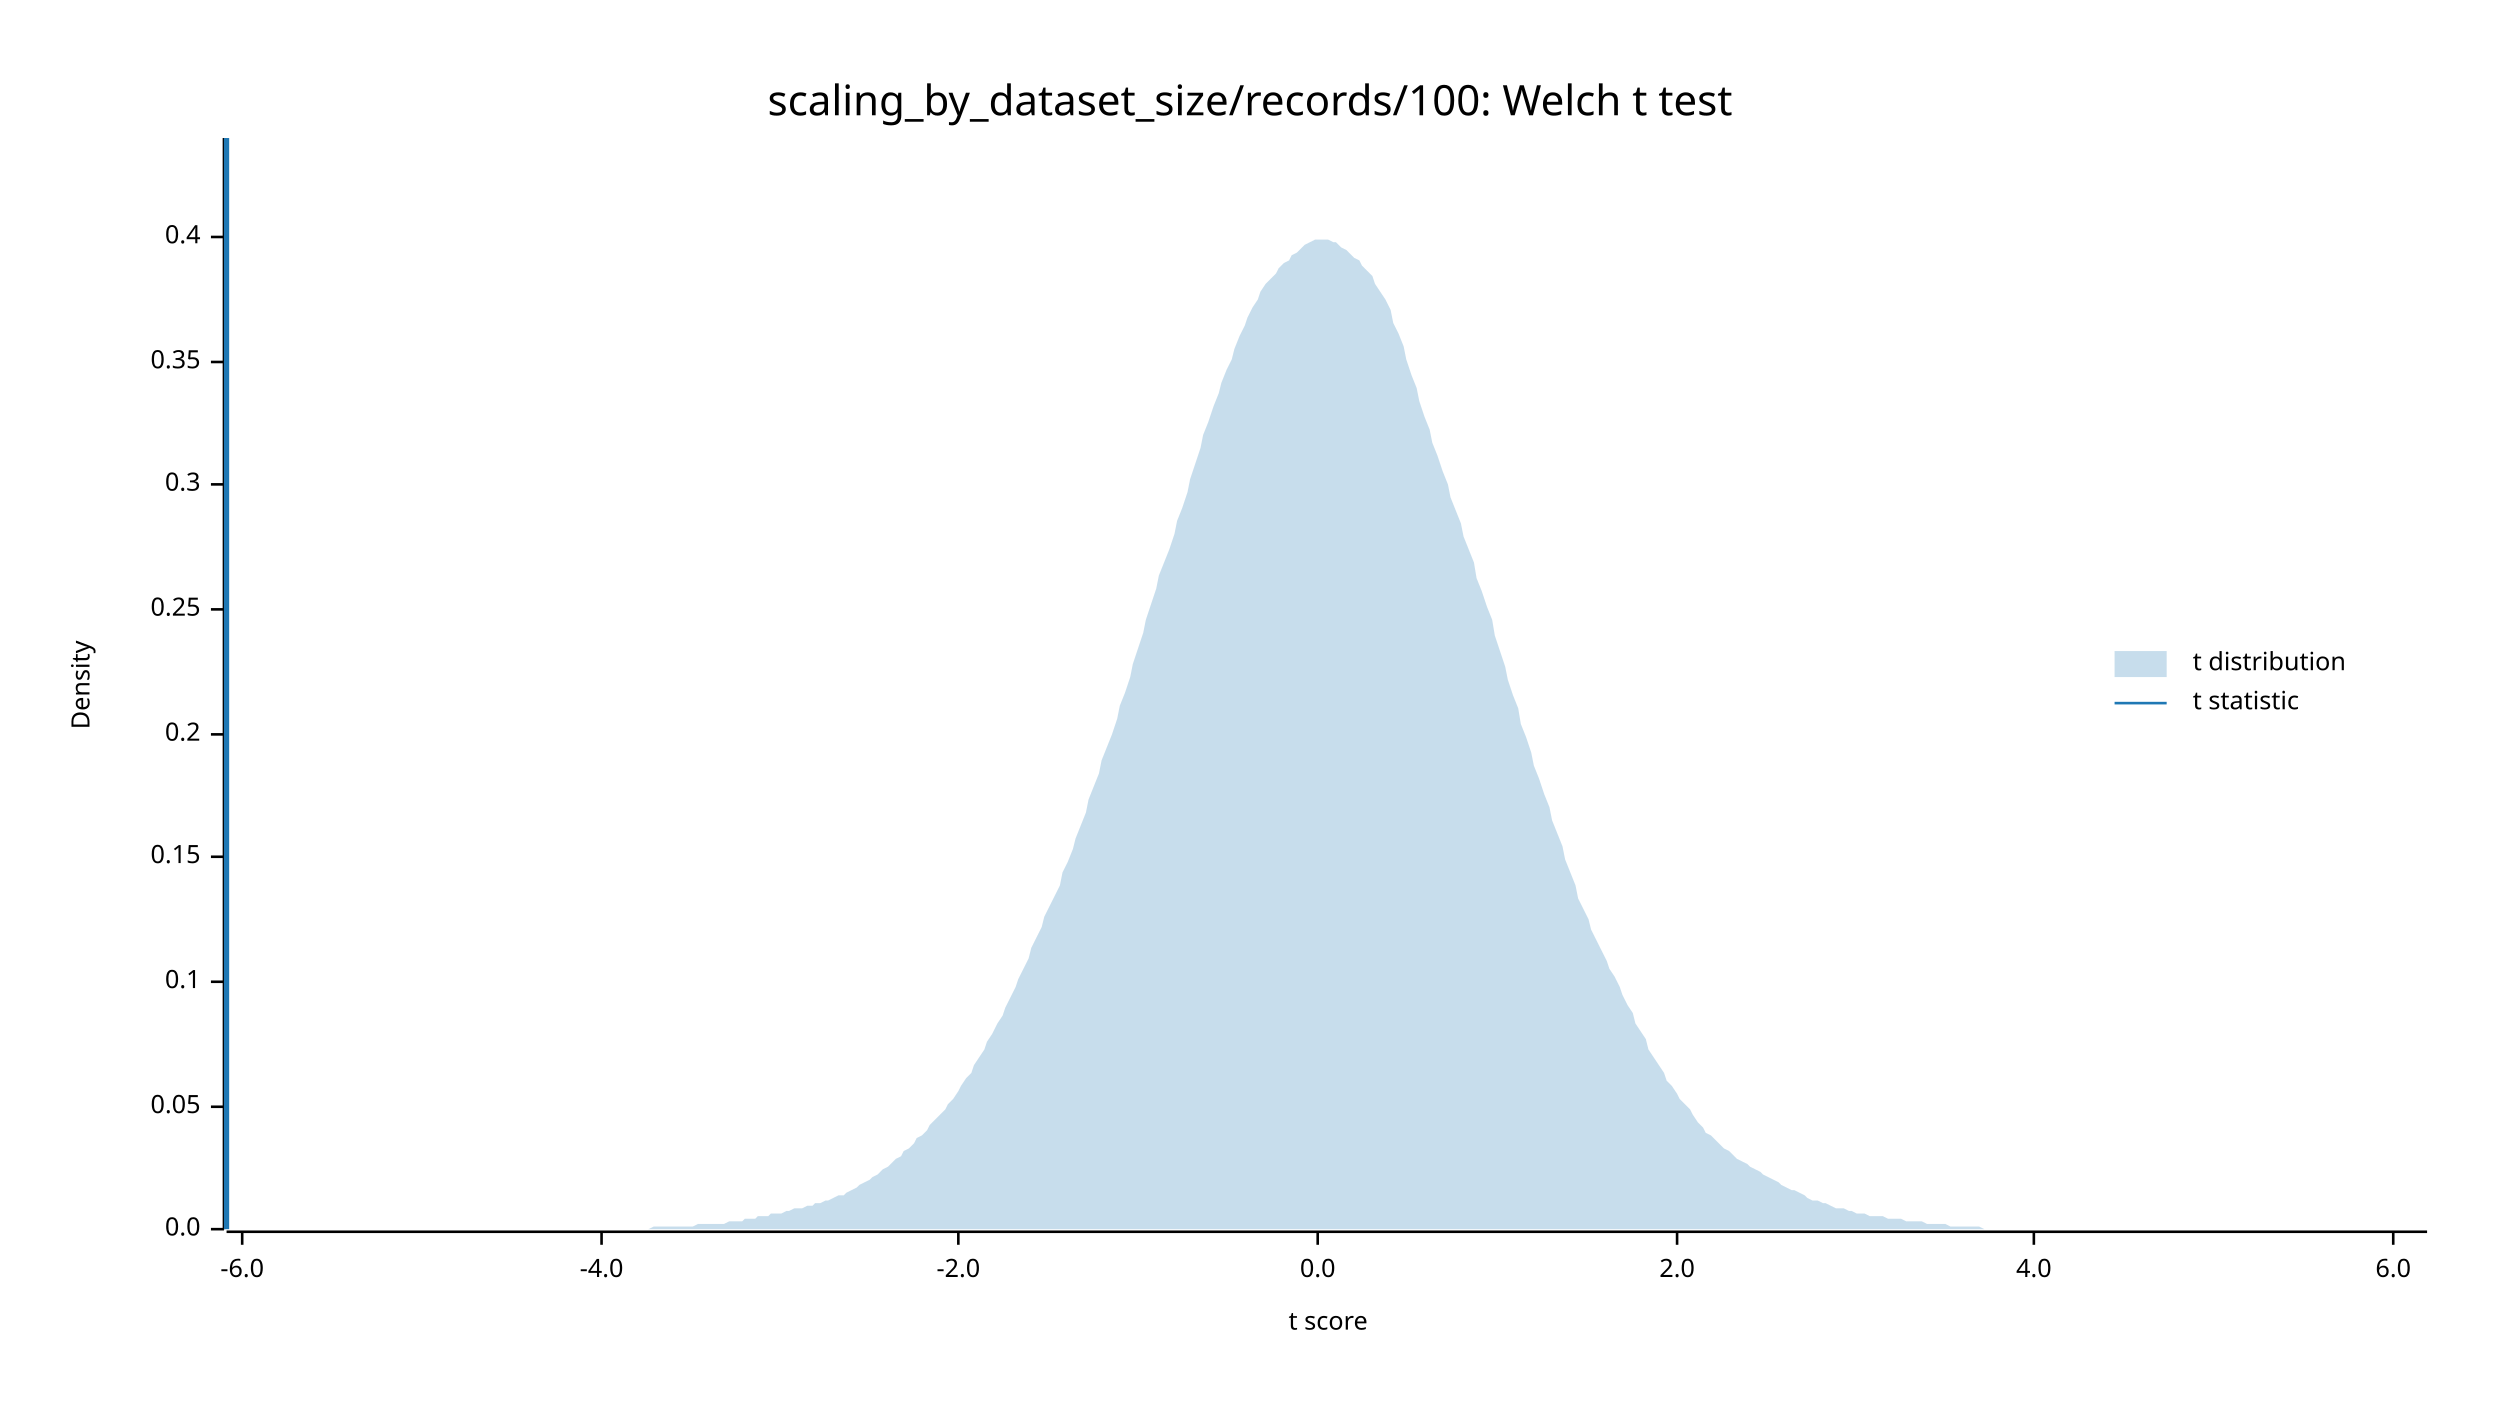
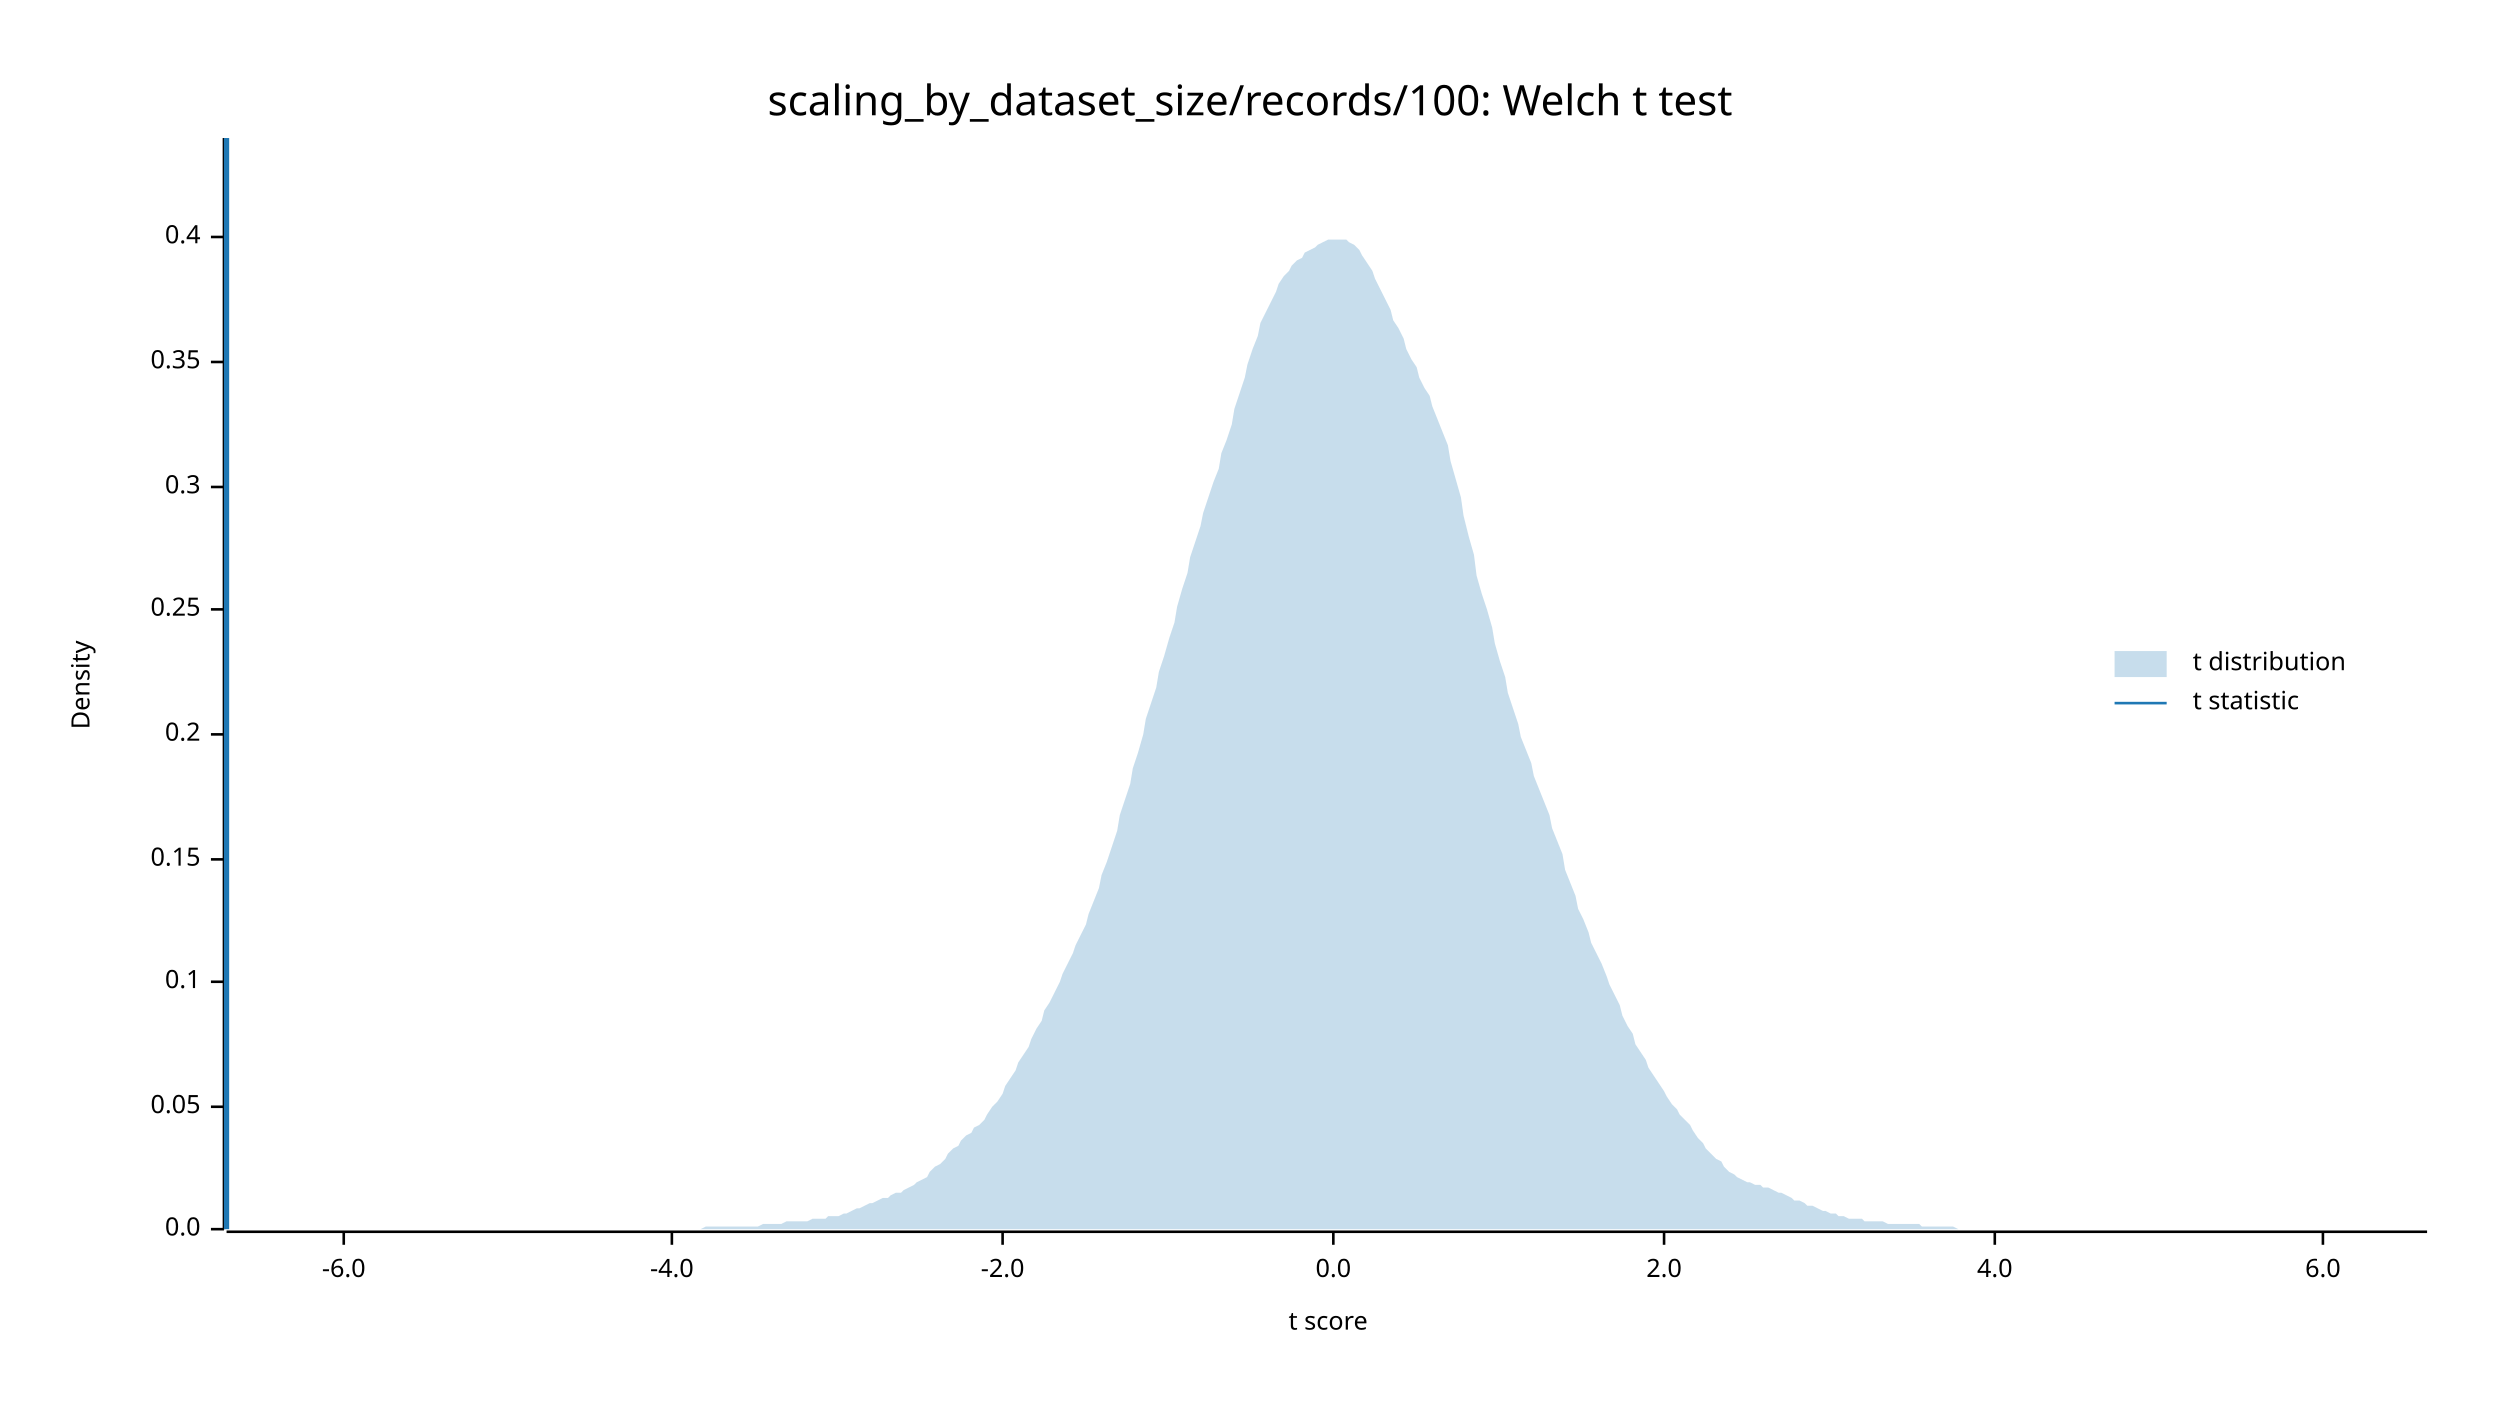
<svg xmlns="http://www.w3.org/2000/svg" width="960" height="540" viewBox="0 0 960 540">
  <text x="480" y="32" dy="0.76em" text-anchor="middle" font-family="sans-serif" font-size="16.129" opacity="1" fill="#000000">
scaling_by_dataset_size/records/100: Welch t test
</text>
  <text x="27" y="263" dy="0.76em" text-anchor="middle" font-family="sans-serif" font-size="9.677" opacity="1" fill="#000000" transform="rotate(270, 27, 263)">
Density
</text>
  <text x="510" y="513" dy="-0.5ex" text-anchor="middle" font-family="sans-serif" font-size="9.677" opacity="1" fill="#000000">
t score
</text>
  <polyline fill="none" opacity="1" stroke="#000000" stroke-width="1" points="86,53 86,472 " />
  <text x="77" y="472" dy="0.5ex" text-anchor="end" font-family="sans-serif" font-size="9.677" opacity="1" fill="#000000">
0.0
</text>
  <polyline fill="none" opacity="1" stroke="#000000" stroke-width="1" points="81,472 86,472 " />
  <text x="77" y="425" dy="0.5ex" text-anchor="end" font-family="sans-serif" font-size="9.677" opacity="1" fill="#000000">
0.05
</text>
  <polyline fill="none" opacity="1" stroke="#000000" stroke-width="1" points="81,425 86,425 " />
  <text x="77" y="377" dy="0.5ex" text-anchor="end" font-family="sans-serif" font-size="9.677" opacity="1" fill="#000000">
0.1
</text>
  <polyline fill="none" opacity="1" stroke="#000000" stroke-width="1" points="81,377 86,377 " />
-   <text x="77" y="329" dy="0.5ex" text-anchor="end" font-family="sans-serif" font-size="9.677" opacity="1" fill="#000000">
+   <text x="77" y="330" dy="0.5ex" text-anchor="end" font-family="sans-serif" font-size="9.677" opacity="1" fill="#000000">
0.15
</text>
-   <polyline fill="none" opacity="1" stroke="#000000" stroke-width="1" points="81,329 86,329 " />
+   <polyline fill="none" opacity="1" stroke="#000000" stroke-width="1" points="81,330 86,330 " />
  <text x="77" y="282" dy="0.5ex" text-anchor="end" font-family="sans-serif" font-size="9.677" opacity="1" fill="#000000">
0.2
</text>
  <polyline fill="none" opacity="1" stroke="#000000" stroke-width="1" points="81,282 86,282 " />
  <text x="77" y="234" dy="0.5ex" text-anchor="end" font-family="sans-serif" font-size="9.677" opacity="1" fill="#000000">
0.25
</text>
  <polyline fill="none" opacity="1" stroke="#000000" stroke-width="1" points="81,234 86,234 " />
-   <text x="77" y="186" dy="0.5ex" text-anchor="end" font-family="sans-serif" font-size="9.677" opacity="1" fill="#000000">
+   <text x="77" y="187" dy="0.5ex" text-anchor="end" font-family="sans-serif" font-size="9.677" opacity="1" fill="#000000">
0.3
</text>
-   <polyline fill="none" opacity="1" stroke="#000000" stroke-width="1" points="81,186 86,186 " />
+   <polyline fill="none" opacity="1" stroke="#000000" stroke-width="1" points="81,187 86,187 " />
  <text x="77" y="139" dy="0.5ex" text-anchor="end" font-family="sans-serif" font-size="9.677" opacity="1" fill="#000000">
0.35
</text>
  <polyline fill="none" opacity="1" stroke="#000000" stroke-width="1" points="81,139 86,139 " />
  <text x="77" y="91" dy="0.5ex" text-anchor="end" font-family="sans-serif" font-size="9.677" opacity="1" fill="#000000">
0.4
</text>
  <polyline fill="none" opacity="1" stroke="#000000" stroke-width="1" points="81,91 86,91 " />
  <polyline fill="none" opacity="1" stroke="#000000" stroke-width="1" points="87,473 932,473 " />
-   <text x="93" y="483" dy="0.76em" text-anchor="middle" font-family="sans-serif" font-size="9.677" opacity="1" fill="#000000">
+   <text x="132" y="483" dy="0.76em" text-anchor="middle" font-family="sans-serif" font-size="9.677" opacity="1" fill="#000000">
-6.0
</text>
-   <polyline fill="none" opacity="1" stroke="#000000" stroke-width="1" points="93,473 93,478 " />
-   <text x="231" y="483" dy="0.76em" text-anchor="middle" font-family="sans-serif" font-size="9.677" opacity="1" fill="#000000">
+   <polyline fill="none" opacity="1" stroke="#000000" stroke-width="1" points="132,473 132,478 " />
+   <text x="258" y="483" dy="0.76em" text-anchor="middle" font-family="sans-serif" font-size="9.677" opacity="1" fill="#000000">
-4.0
</text>
-   <polyline fill="none" opacity="1" stroke="#000000" stroke-width="1" points="231,473 231,478 " />
-   <text x="368" y="483" dy="0.76em" text-anchor="middle" font-family="sans-serif" font-size="9.677" opacity="1" fill="#000000">
+   <polyline fill="none" opacity="1" stroke="#000000" stroke-width="1" points="258,473 258,478 " />
+   <text x="385" y="483" dy="0.76em" text-anchor="middle" font-family="sans-serif" font-size="9.677" opacity="1" fill="#000000">
-2.0
</text>
-   <polyline fill="none" opacity="1" stroke="#000000" stroke-width="1" points="368,473 368,478 " />
-   <text x="506" y="483" dy="0.76em" text-anchor="middle" font-family="sans-serif" font-size="9.677" opacity="1" fill="#000000">
+   <polyline fill="none" opacity="1" stroke="#000000" stroke-width="1" points="385,473 385,478 " />
+   <text x="512" y="483" dy="0.76em" text-anchor="middle" font-family="sans-serif" font-size="9.677" opacity="1" fill="#000000">
0.0
</text>
-   <polyline fill="none" opacity="1" stroke="#000000" stroke-width="1" points="506,473 506,478 " />
-   <text x="644" y="483" dy="0.76em" text-anchor="middle" font-family="sans-serif" font-size="9.677" opacity="1" fill="#000000">
+   <polyline fill="none" opacity="1" stroke="#000000" stroke-width="1" points="512,473 512,478 " />
+   <text x="639" y="483" dy="0.76em" text-anchor="middle" font-family="sans-serif" font-size="9.677" opacity="1" fill="#000000">
2.0
</text>
-   <polyline fill="none" opacity="1" stroke="#000000" stroke-width="1" points="644,473 644,478 " />
-   <text x="781" y="483" dy="0.76em" text-anchor="middle" font-family="sans-serif" font-size="9.677" opacity="1" fill="#000000">
+   <polyline fill="none" opacity="1" stroke="#000000" stroke-width="1" points="639,473 639,478 " />
+   <text x="766" y="483" dy="0.76em" text-anchor="middle" font-family="sans-serif" font-size="9.677" opacity="1" fill="#000000">
4.0
</text>
-   <polyline fill="none" opacity="1" stroke="#000000" stroke-width="1" points="781,473 781,478 " />
-   <text x="919" y="483" dy="0.76em" text-anchor="middle" font-family="sans-serif" font-size="9.677" opacity="1" fill="#000000">
+   <polyline fill="none" opacity="1" stroke="#000000" stroke-width="1" points="766,473 766,478 " />
+   <text x="892" y="483" dy="0.76em" text-anchor="middle" font-family="sans-serif" font-size="9.677" opacity="1" fill="#000000">
6.0
</text>
-   <polyline fill="none" opacity="1" stroke="#000000" stroke-width="1" points="919,473 919,478 " />
-   <polygon opacity="0.25" fill="#1F78B4" points="87,472 88,472 90,472 92,472 93,472 95,472 97,472 98,472 100,472 102,472 103,472 105,472 107,472 109,472 110,472 112,472 114,472 115,472 117,472 119,472 120,472 122,472 124,472 125,472 127,472 129,472 131,472 132,472 134,472 136,472 137,472 139,472 141,472 142,472 144,472 146,472 147,472 149,472 151,472 153,472 154,472 156,472 158,472 159,472 161,472 163,472 164,472 166,472 168,472 169,472 171,472 173,472 175,472 176,472 178,472 180,472 181,472 183,472 185,472 186,472 188,472 190,472 191,472 193,472 195,472 197,472 198,472 200,472 202,472 203,472 205,472 207,472 208,472 210,472 212,472 214,472 215,472 217,472 219,472 220,472 222,472 224,472 225,472 227,472 229,472 230,472 232,472 234,472 236,472 237,472 239,472 241,472 242,472 244,472 246,472 247,472 249,472 251,471 252,471 254,471 256,471 258,471 259,471 261,471 263,471 264,471 266,471 268,470 269,470 271,470 273,470 274,470 276,470 278,470 280,469 281,469 283,469 285,469 286,468 288,468 290,468 291,467 293,467 295,467 296,466 298,466 300,466 302,465 303,465 305,464 307,464 308,464 310,463 312,463 313,462 315,462 317,461 318,461 320,460 322,459 324,459 325,458 327,457 329,456 330,455 332,454 334,453 335,452 337,451 339,449 341,448 342,447 344,445 346,444 347,442 349,441 351,439 352,437 354,436 356,434 357,432 359,430 361,428 363,426 364,424 366,422 368,419 369,417 371,414 373,412 374,409 376,406 378,403 379,400 381,397 383,393 385,390 386,387 388,383 390,379 391,376 393,372 395,368 396,364 398,360 400,356 401,352 403,348 405,344 407,340 408,335 410,331 412,326 413,322 415,317 417,312 418,307 420,302 422,297 423,292 425,287 427,282 429,276 430,271 432,266 434,260 435,255 437,249 439,243 440,238 442,232 444,226 445,221 447,216 449,211 451,205 452,200 454,195 456,189 457,184 459,178 461,172 462,167 464,162 466,156 468,151 469,147 471,142 473,138 474,134 476,129 478,125 479,122 481,118 483,115 484,112 486,109 488,107 490,105 491,103 493,101 495,100 496,98 498,97 500,95 501,94 503,93 505,92 506,92 508,92 510,92 512,93 513,93 515,95 517,96 518,97 520,99 522,100 523,102 525,104 527,106 528,109 530,112 532,115 534,119 535,124 537,128 539,133 540,138 542,144 544,149 545,154 547,160 549,165 550,170 552,175 554,181 556,186 557,191 559,196 561,201 562,206 564,211 566,216 567,222 569,227 571,233 573,238 574,244 576,250 578,256 579,261 581,267 583,272 584,278 586,283 588,289 589,294 591,299 593,305 595,310 596,315 598,320 600,325 601,330 603,335 605,340 606,345 608,349 610,353 611,357 613,361 615,365 617,369 618,372 620,375 622,379 623,382 625,386 627,389 628,393 630,396 632,399 633,403 635,406 637,409 639,412 640,415 642,417 644,420 645,422 647,424 649,426 650,428 652,431 654,433 655,435 657,436 659,438 661,440 662,441 664,442 666,444 667,445 669,446 671,447 672,448 674,449 676,450 677,451 679,452 681,453 683,454 684,455 686,456 688,457 689,457 691,458 693,459 694,460 696,461 698,461 700,462 701,462 703,463 705,464 706,464 708,464 710,465 711,465 713,466 715,466 716,466 718,467 720,467 722,467 723,467 725,468 727,468 728,468 730,468 732,469 733,469 735,469 737,469 738,469 740,470 742,470 744,470 745,470 747,470 749,471 750,471 752,471 754,471 755,471 757,471 759,471 760,471 762,472 764,472 766,472 767,472 769,472 771,472 772,472 774,472 776,472 777,472 779,472 781,472 782,472 784,472 786,472 788,472 789,472 791,472 793,472 794,472 796,472 798,472 799,472 801,472 803,472 804,472 806,472 808,472 810,472 811,472 813,472 815,472 816,472 818,472 820,472 821,472 823,472 825,472 827,472 828,472 830,472 832,472 833,472 835,472 837,472 838,472 840,472 842,472 843,472 845,472 847,472 849,472 850,472 852,472 854,472 855,472 857,472 859,472 860,472 862,472 864,472 865,472 867,472 869,472 871,472 872,472 874,472 876,472 877,472 879,472 881,472 882,472 884,472 886,472 887,472 889,472 891,472 893,472 894,472 896,472 898,472 899,472 901,472 903,472 904,472 906,472 908,472 909,472 911,472 913,472 915,472 916,472 918,472 920,472 921,472 923,472 925,472 926,472 928,472 930,472 932,472 932,472 87,472 " />
+   <polyline fill="none" opacity="1" stroke="#000000" stroke-width="1" points="892,473 892,478 " />
+   <polygon opacity="0.25" fill="#1F78B4" points="87,472 88,472 90,472 92,472 93,472 95,472 97,472 98,472 100,472 102,472 103,472 105,472 107,472 109,472 110,472 112,472 114,472 115,472 117,472 119,472 120,472 122,472 124,472 125,472 127,472 129,472 131,472 132,472 134,472 136,472 137,472 139,472 141,472 142,472 144,472 146,472 147,472 149,472 151,472 153,472 154,472 156,472 158,472 159,472 161,472 163,472 164,472 166,472 168,472 169,472 171,472 173,472 175,472 176,472 178,472 180,472 181,472 183,472 185,472 186,472 188,472 190,472 191,472 193,472 195,472 197,472 198,472 200,472 202,472 203,472 205,472 207,472 208,472 210,472 212,472 214,472 215,472 217,472 219,472 220,472 222,472 224,472 225,472 227,472 229,472 230,472 232,472 234,472 236,472 237,472 239,472 241,472 242,472 244,472 246,472 247,472 249,472 251,472 252,472 254,472 256,472 258,472 259,472 261,472 263,472 264,472 266,472 268,472 269,472 271,471 273,471 274,471 276,471 278,471 280,471 281,471 283,471 285,471 286,471 288,471 290,471 291,471 293,470 295,470 296,470 298,470 300,470 302,469 303,469 305,469 307,469 308,469 310,469 312,468 313,468 315,468 317,468 318,467 320,467 322,467 324,466 325,466 327,465 329,464 330,464 332,463 334,462 335,462 337,461 339,460 341,460 342,459 344,458 346,458 347,457 349,456 351,455 352,454 354,453 356,452 357,450 359,448 361,447 363,445 364,443 366,441 368,440 369,438 371,436 373,435 374,433 376,432 378,430 379,428 381,425 383,423 385,420 386,417 388,414 390,411 391,408 393,405 395,402 396,399 398,395 400,392 401,388 403,385 405,381 407,377 408,374 410,370 412,366 413,363 415,359 417,355 418,351 420,346 422,341 423,336 425,331 427,325 429,319 430,313 432,307 434,301 435,295 437,289 439,282 440,276 442,270 444,264 445,258 447,252 449,245 451,239 452,233 454,226 456,220 457,214 459,208 461,202 462,197 464,191 466,185 468,180 469,174 471,169 473,163 474,157 476,151 478,145 479,140 481,134 483,129 484,124 486,120 488,116 490,112 491,109 493,106 495,104 496,102 498,100 500,99 501,97 503,96 505,95 506,94 508,93 510,92 512,92 513,92 515,92 517,92 518,93 520,94 522,96 523,98 525,101 527,104 528,107 530,111 532,115 534,119 535,123 537,126 539,130 540,134 542,138 544,141 545,145 547,149 549,152 550,156 552,161 554,166 556,171 557,177 559,184 561,191 562,198 564,206 566,213 567,221 569,228 571,234 573,241 574,247 576,254 578,260 579,266 581,272 583,278 584,283 586,288 588,293 589,298 591,303 593,308 595,313 596,318 598,323 600,328 601,334 603,339 605,344 606,349 608,353 610,358 611,362 613,366 615,370 617,375 618,378 620,382 622,386 623,390 625,394 627,397 628,401 630,404 632,407 633,410 635,413 637,416 639,419 640,421 642,424 644,426 645,428 647,430 649,432 650,434 652,437 654,439 655,441 657,443 659,445 661,446 662,448 664,450 666,451 667,452 669,453 671,454 672,454 674,455 676,455 677,456 679,456 681,457 683,458 684,458 686,459 688,460 689,461 691,461 693,462 694,463 696,463 698,464 700,465 701,465 703,466 705,466 706,467 708,467 710,468 711,468 713,468 715,468 716,469 718,469 720,469 722,469 723,469 725,470 727,470 728,470 730,470 732,470 733,470 735,470 737,470 738,471 740,471 742,471 744,471 745,471 747,471 749,471 750,471 752,472 754,472 755,472 757,472 759,472 760,472 762,472 764,472 766,472 767,472 769,472 771,472 772,472 774,472 776,472 777,472 779,472 781,472 782,472 784,472 786,472 788,472 789,472 791,472 793,472 794,472 796,472 798,472 799,472 801,472 803,472 804,472 806,472 808,472 810,472 811,472 813,472 815,472 816,472 818,472 820,472 821,472 823,472 825,472 827,472 828,472 830,472 832,472 833,472 835,472 837,472 838,472 840,472 842,472 843,472 845,472 847,472 849,472 850,472 852,472 854,472 855,472 857,472 859,472 860,472 862,472 864,472 865,472 867,472 869,472 871,472 872,472 874,472 876,472 877,472 879,472 881,472 882,472 884,472 886,472 887,472 889,472 891,472 893,472 894,472 896,472 898,472 899,472 901,472 903,472 904,472 906,472 908,472 909,472 911,472 913,472 915,472 916,472 918,472 920,472 921,472 923,472 925,472 926,472 928,472 930,472 932,472 932,472 87,472 " />
  <polyline fill="none" opacity="1" stroke="#1F78B4" stroke-width="2" points="87,472 87,53 " />
  <text x="842" y="250" dy="0.76em" text-anchor="start" font-family="sans-serif" font-size="9.677" opacity="1" fill="#000000">
t distribution
</text>
  <text x="842" y="265" dy="0.76em" text-anchor="start" font-family="sans-serif" font-size="9.677" opacity="1" fill="#000000">
t statistic
</text>
  <rect x="812" y="250" width="20" height="10" opacity="0.25" fill="#1F78B4" stroke="none" />
  <polyline fill="none" opacity="1" stroke="#1F78B4" stroke-width="1" points="812,270 832,270 " />
</svg>
